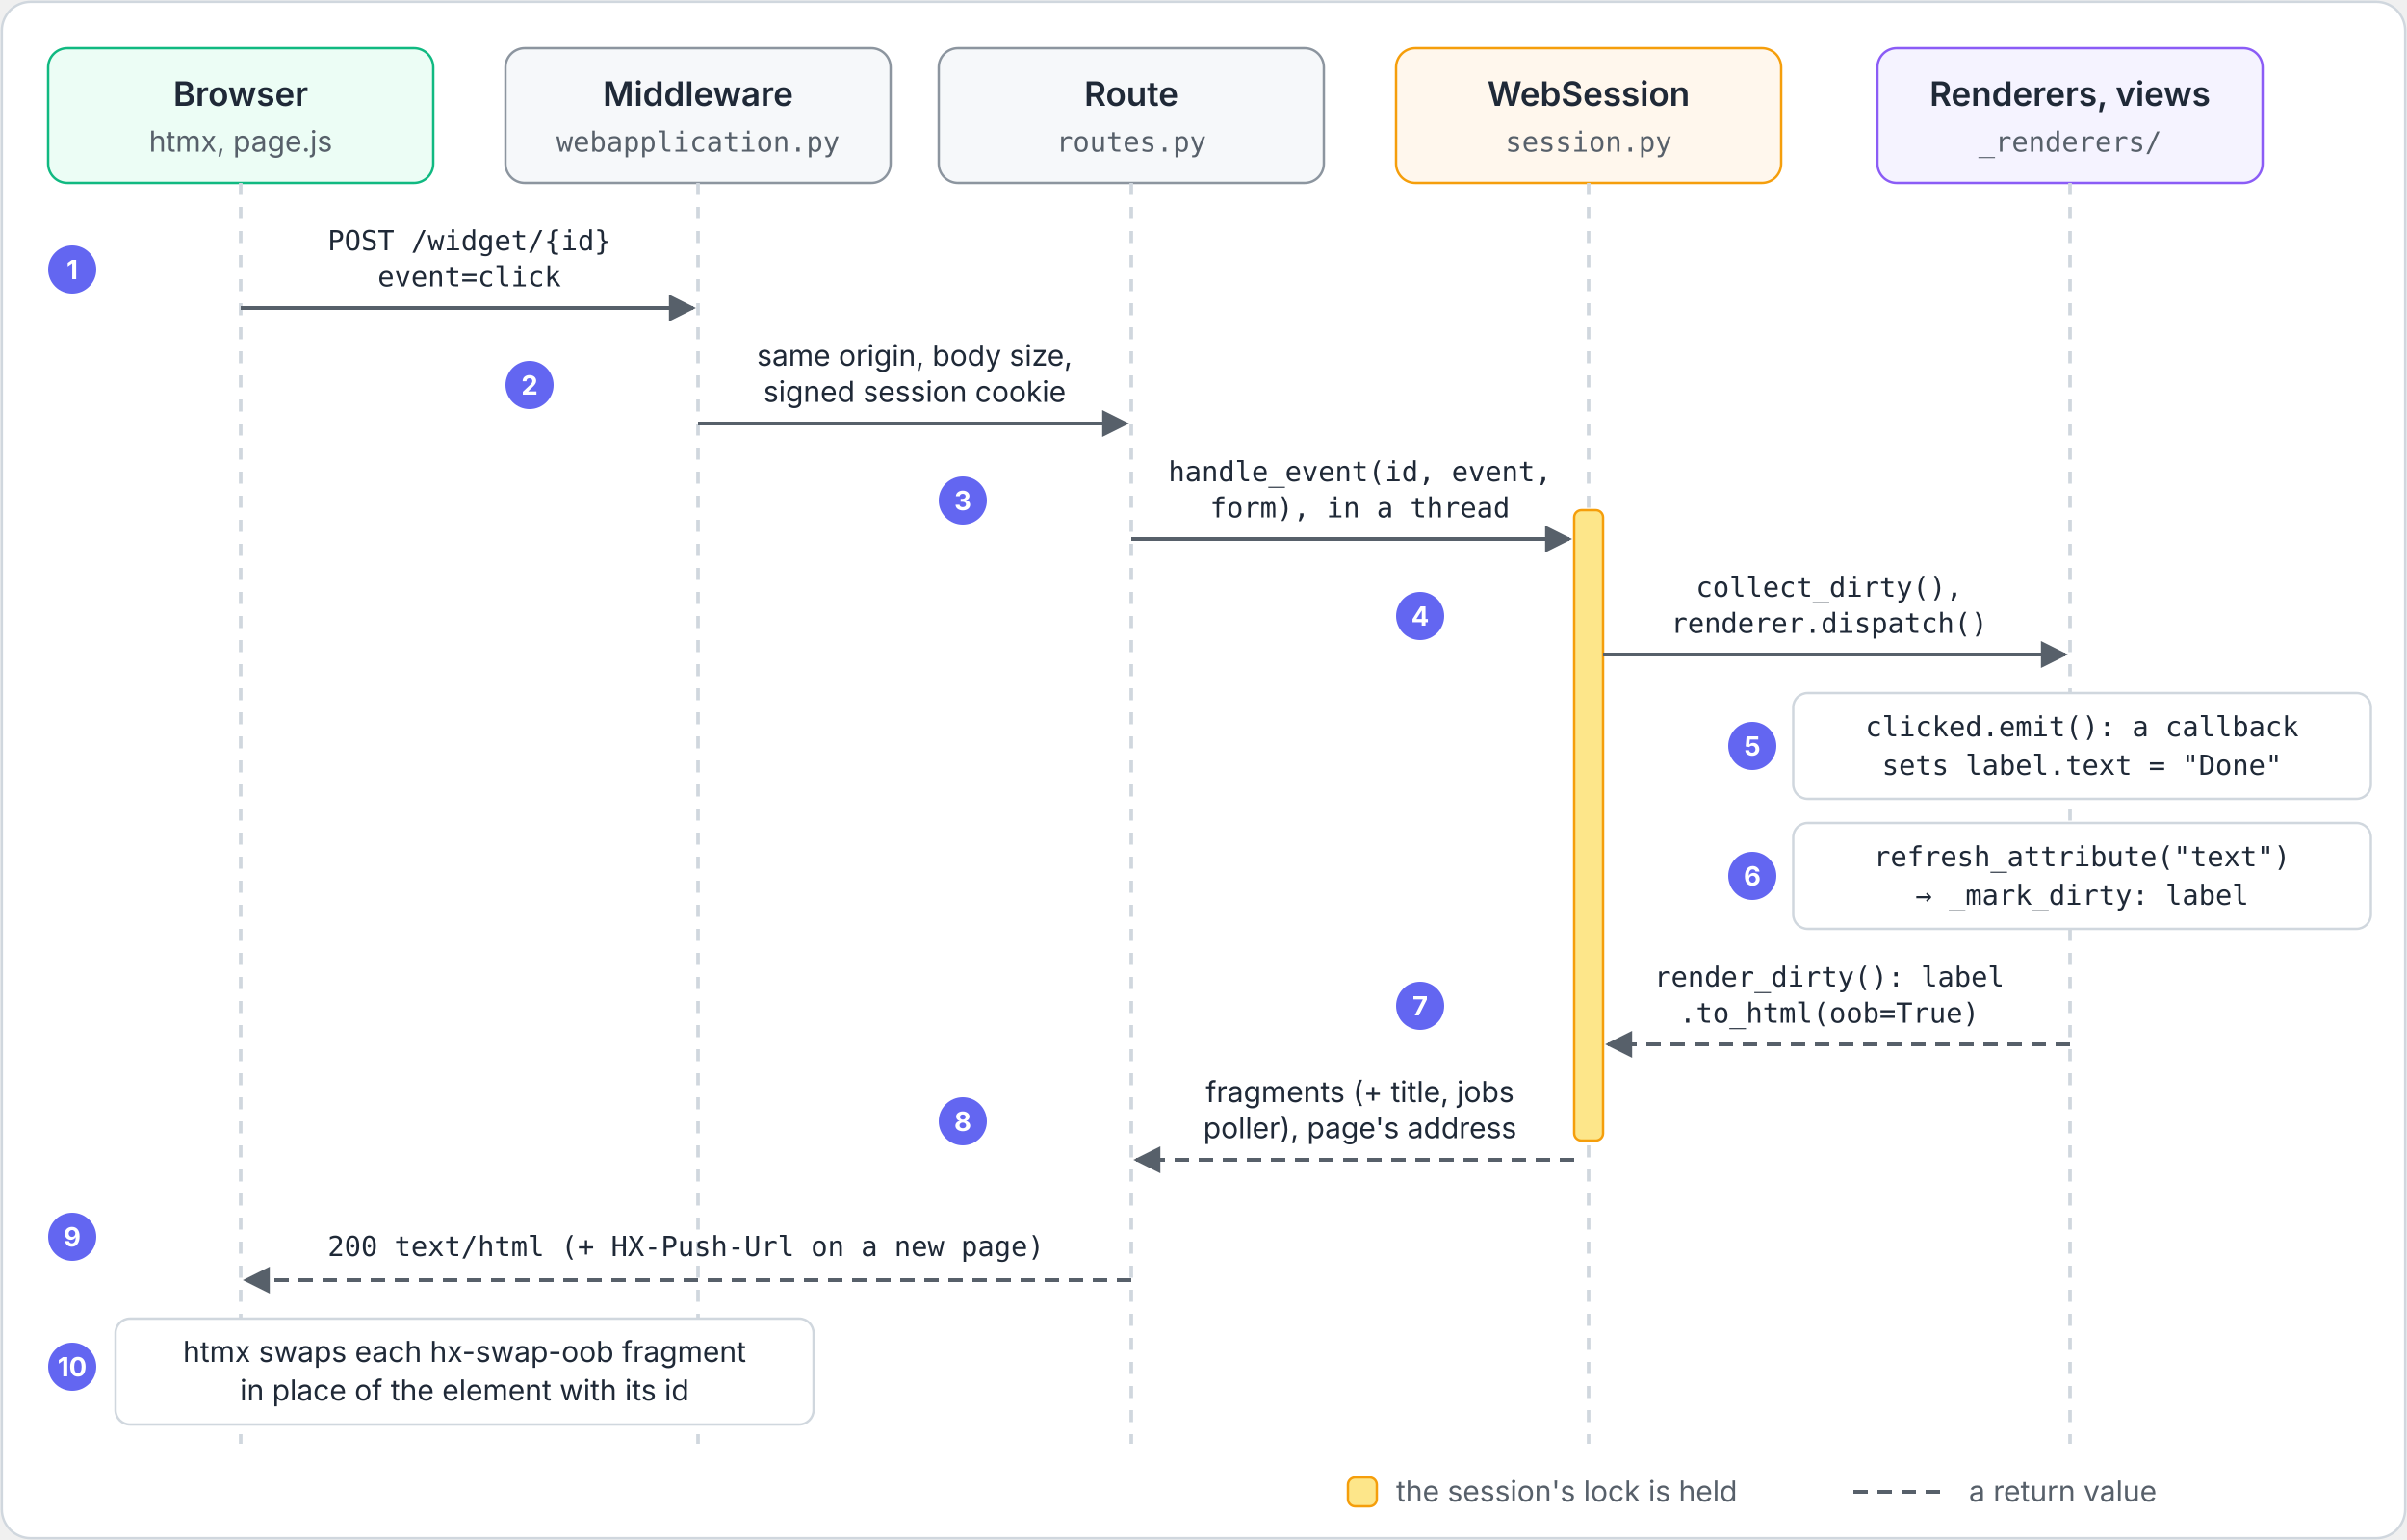
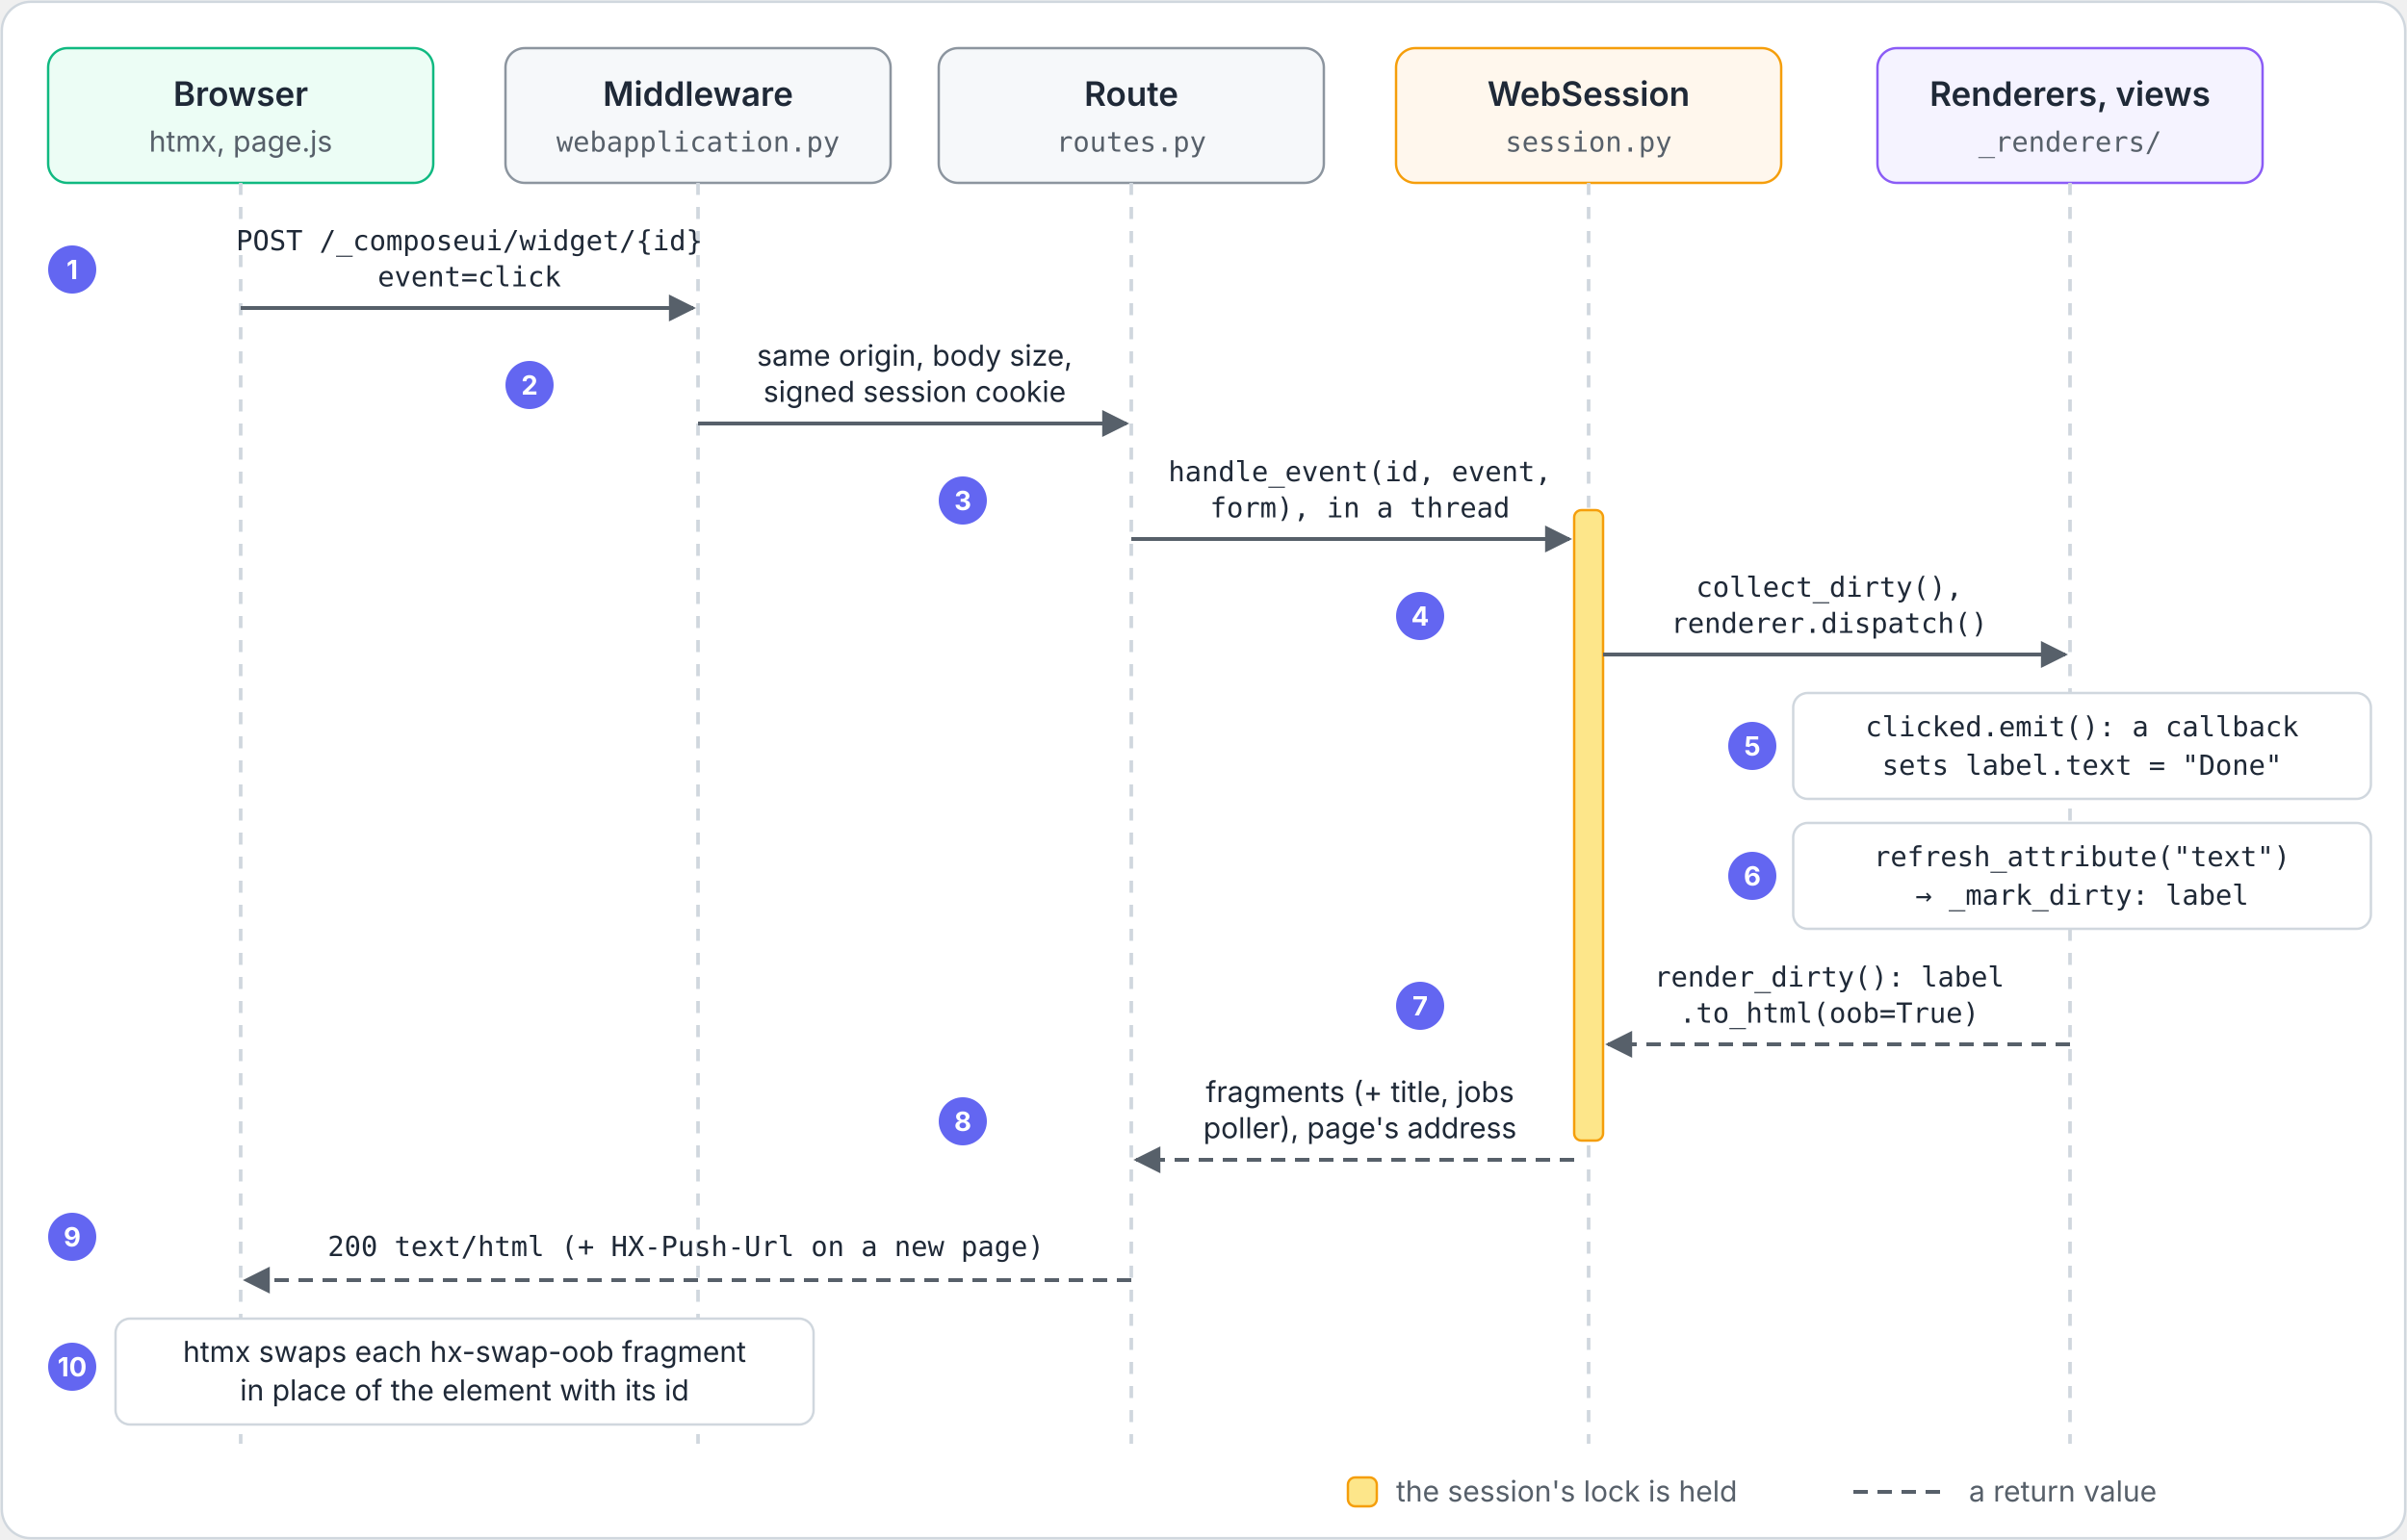
<svg xmlns="http://www.w3.org/2000/svg" viewBox="0 0 1000 640" width="1000" height="640" role="img" aria-labelledby="title desc">
  <defs>
    <marker id="arrow" viewBox="0 0 10 10" refX="9" refY="5" markerWidth="7" markerHeight="7" orient="auto-start-reverse">
      <path d="M0,0 L10,5 L0,10 z" class="head" />
    </marker>
    <style>
      .card { fill: #ffffff; stroke: #d0d7de; }
      text { font-family: system-ui, -apple-system, "Segoe UI", sans-serif; fill: #1f2937; font-size: 12px; }
      .muted { fill: #57606a; }
      .mono { font-family: ui-monospace, "SFMono-Regular", Menlo, Consolas, monospace; font-size: 11.5px; }
      .title { font-size: 14px; font-weight: 600; }
      .step { font-size: 11px; font-weight: 700; fill: #ffffff; }
      .dot { fill: #6366f1; }
      .browser { fill: #ecfdf5; stroke: #10b981; }
      .server { fill: #f6f8fa; stroke: #8c959f; }
      .session { fill: #fff7ed; stroke: #f59e0b; }
      .renderer { fill: #f5f3ff; stroke: #8b5cf6; }
      .note { fill: #ffffff; stroke: #d0d7de; }
      .lock { fill: #fde68a; stroke: #f59e0b; }
      .lifeline { stroke: #d0d7de; stroke-width: 1.5; stroke-dasharray: 5 5; }
      .line { stroke: #57606a; stroke-width: 1.6; fill: none; }
      .reply { stroke: #57606a; stroke-width: 1.6; fill: none; stroke-dasharray: 6 4; }
      .head { fill: #57606a; }
      @media (prefers-color-scheme: dark) {
        .card { fill: #161b22; stroke: #30363d; }
        text { fill: #e6edf3; }
        .muted { fill: #9198a1; }
        .step { fill: #ffffff; }
        .dot { fill: #6366f1; }
        .browser { fill: #052e1f; stroke: #34d399; }
        .server { fill: #21262d; stroke: #6e7681; }
        .session { fill: #3b2a10; stroke: #f59e0b; }
        .renderer { fill: #2e1065; stroke: #a78bfa; }
        .note { fill: #0d1117; stroke: #30363d; }
        .lock { fill: #78350f; stroke: #f59e0b; }
        .lifeline { stroke: #30363d; }
        .line, .reply { stroke: #9198a1; }
        .head { fill: #9198a1; }
      }
    </style>
  </defs>
  <rect class="card" x="0.75" y="0.75" width="998.5" height="638.5" rx="12" />
  <rect class="browser" x="20" y="20" width="160" height="56" rx="8" />
  <text class="title" x="100" y="44" text-anchor="middle">Browser</text>
  <text class="muted" x="100" y="63" text-anchor="middle">htmx, page.js</text>
  <rect class="server" x="210" y="20" width="160" height="56" rx="8" />
  <text class="title" x="290" y="44" text-anchor="middle">Middleware</text>
  <text class="muted mono" x="290" y="63" text-anchor="middle">webapplication.py</text>
  <rect class="server" x="390" y="20" width="160" height="56" rx="8" />
  <text class="title" x="470" y="44" text-anchor="middle">Route</text>
  <text class="muted mono" x="470" y="63" text-anchor="middle">routes.py</text>
  <rect class="session" x="580" y="20" width="160" height="56" rx="8" />
  <text class="title" x="660" y="44" text-anchor="middle">WebSession</text>
  <text class="muted mono" x="660" y="63" text-anchor="middle">session.py</text>
  <rect class="renderer" x="780" y="20" width="160" height="56" rx="8" />
  <text class="title" x="860" y="44" text-anchor="middle">Renderers, views</text>
  <text class="muted mono" x="860" y="63" text-anchor="middle">_renderers/</text>
  <line class="lifeline" x1="100" y1="76" x2="100" y2="600" />
  <line class="lifeline" x1="290" y1="76" x2="290" y2="600" />
  <line class="lifeline" x1="470" y1="76" x2="470" y2="600" />
  <line class="lifeline" x1="660" y1="76" x2="660" y2="600" />
  <line class="lifeline" x1="860" y1="76" x2="860" y2="600" />
  <rect class="lock" x="654" y="212" width="12" height="262" rx="3" />
  <circle class="dot" cx="30" cy="112" r="10" />
  <text class="step" x="30" y="116" text-anchor="middle">1</text>
-   <text class="mono" x="195" y="104" text-anchor="middle">POST /widget/{id}</text>
+   <text class="mono" x="195" y="104" text-anchor="middle">POST /_composeui/widget/{id}</text>
  <text class="mono" x="195" y="119" text-anchor="middle">event=click</text>
  <line class="line" x1="100" y1="128" x2="288" y2="128" marker-end="url(#arrow)" />
  <circle class="dot" cx="220" cy="160" r="10" />
  <text class="step" x="220" y="164" text-anchor="middle">2</text>
  <text x="380" y="152" text-anchor="middle">same origin, body size,</text>
  <text x="380" y="167" text-anchor="middle">signed session cookie</text>
  <line class="line" x1="290" y1="176" x2="468" y2="176" marker-end="url(#arrow)" />
  <circle class="dot" cx="400" cy="208" r="10" />
  <text class="step" x="400" y="212" text-anchor="middle">3</text>
  <text class="mono" x="565" y="200" text-anchor="middle">handle_event(id, event,</text>
  <text class="mono" x="565" y="215" text-anchor="middle">form), in a thread</text>
  <line class="line" x1="470" y1="224" x2="652" y2="224" marker-end="url(#arrow)" />
  <circle class="dot" cx="590" cy="256" r="10" />
  <text class="step" x="590" y="260" text-anchor="middle">4</text>
  <text class="mono" x="760" y="248" text-anchor="middle">collect_dirty(),</text>
  <text class="mono" x="760" y="263" text-anchor="middle">renderer.dispatch()</text>
  <line class="line" x1="666" y1="272" x2="858" y2="272" marker-end="url(#arrow)" />
  <circle class="dot" cx="728" cy="310" r="10" />
  <text class="step" x="728" y="314" text-anchor="middle">5</text>
  <rect class="note" x="745" y="288" width="240" height="44" rx="6" />
  <text class="mono" x="865" y="306" text-anchor="middle">clicked.emit(): a callback</text>
  <text class="mono" x="865" y="322" text-anchor="middle">sets label.text = "Done"</text>
  <circle class="dot" cx="728" cy="364" r="10" />
  <text class="step" x="728" y="368" text-anchor="middle">6</text>
  <rect class="note" x="745" y="342" width="240" height="44" rx="6" />
  <text class="mono" x="865" y="360" text-anchor="middle">refresh_attribute("text")</text>
  <text class="mono" x="865" y="376" text-anchor="middle">→ _mark_dirty: label</text>
  <circle class="dot" cx="590" cy="418" r="10" />
  <text class="step" x="590" y="422" text-anchor="middle">7</text>
  <text class="mono" x="760" y="410" text-anchor="middle">render_dirty(): label</text>
  <text class="mono" x="760" y="425" text-anchor="middle">.to_html(oob=True)</text>
  <line class="reply" x1="860" y1="434" x2="668" y2="434" marker-end="url(#arrow)" />
  <circle class="dot" cx="400" cy="466" r="10" />
  <text class="step" x="400" y="470" text-anchor="middle">8</text>
  <text x="565" y="458" text-anchor="middle">fragments (+ title, jobs</text>
  <text x="565" y="473" text-anchor="middle">poller), page's address</text>
  <line class="reply" x1="654" y1="482" x2="472" y2="482" marker-end="url(#arrow)" />
  <circle class="dot" cx="30" cy="514" r="10" />
  <text class="step" x="30" y="518" text-anchor="middle">9</text>
  <text class="mono" x="285" y="522" text-anchor="middle">200 text/html (+ HX-Push-Url on a new page)</text>
  <line class="reply" x1="470" y1="532" x2="102" y2="532" marker-end="url(#arrow)" />
  <circle class="dot" cx="30" cy="568" r="10" />
  <text class="step" x="30" y="572" text-anchor="middle">10</text>
  <rect class="note" x="48" y="548" width="290" height="44" rx="6" />
  <text x="193" y="566" text-anchor="middle">htmx swaps each hx-swap-oob fragment</text>
  <text x="193" y="582" text-anchor="middle">in place of the element with its id</text>
  <rect class="lock" x="560" y="614" width="12" height="12" rx="3" />
  <text class="muted" x="580" y="624">the session's lock is held</text>
  <line class="reply" x1="770" y1="620" x2="810" y2="620" />
  <text class="muted" x="818" y="624">a return value</text>
</svg>
